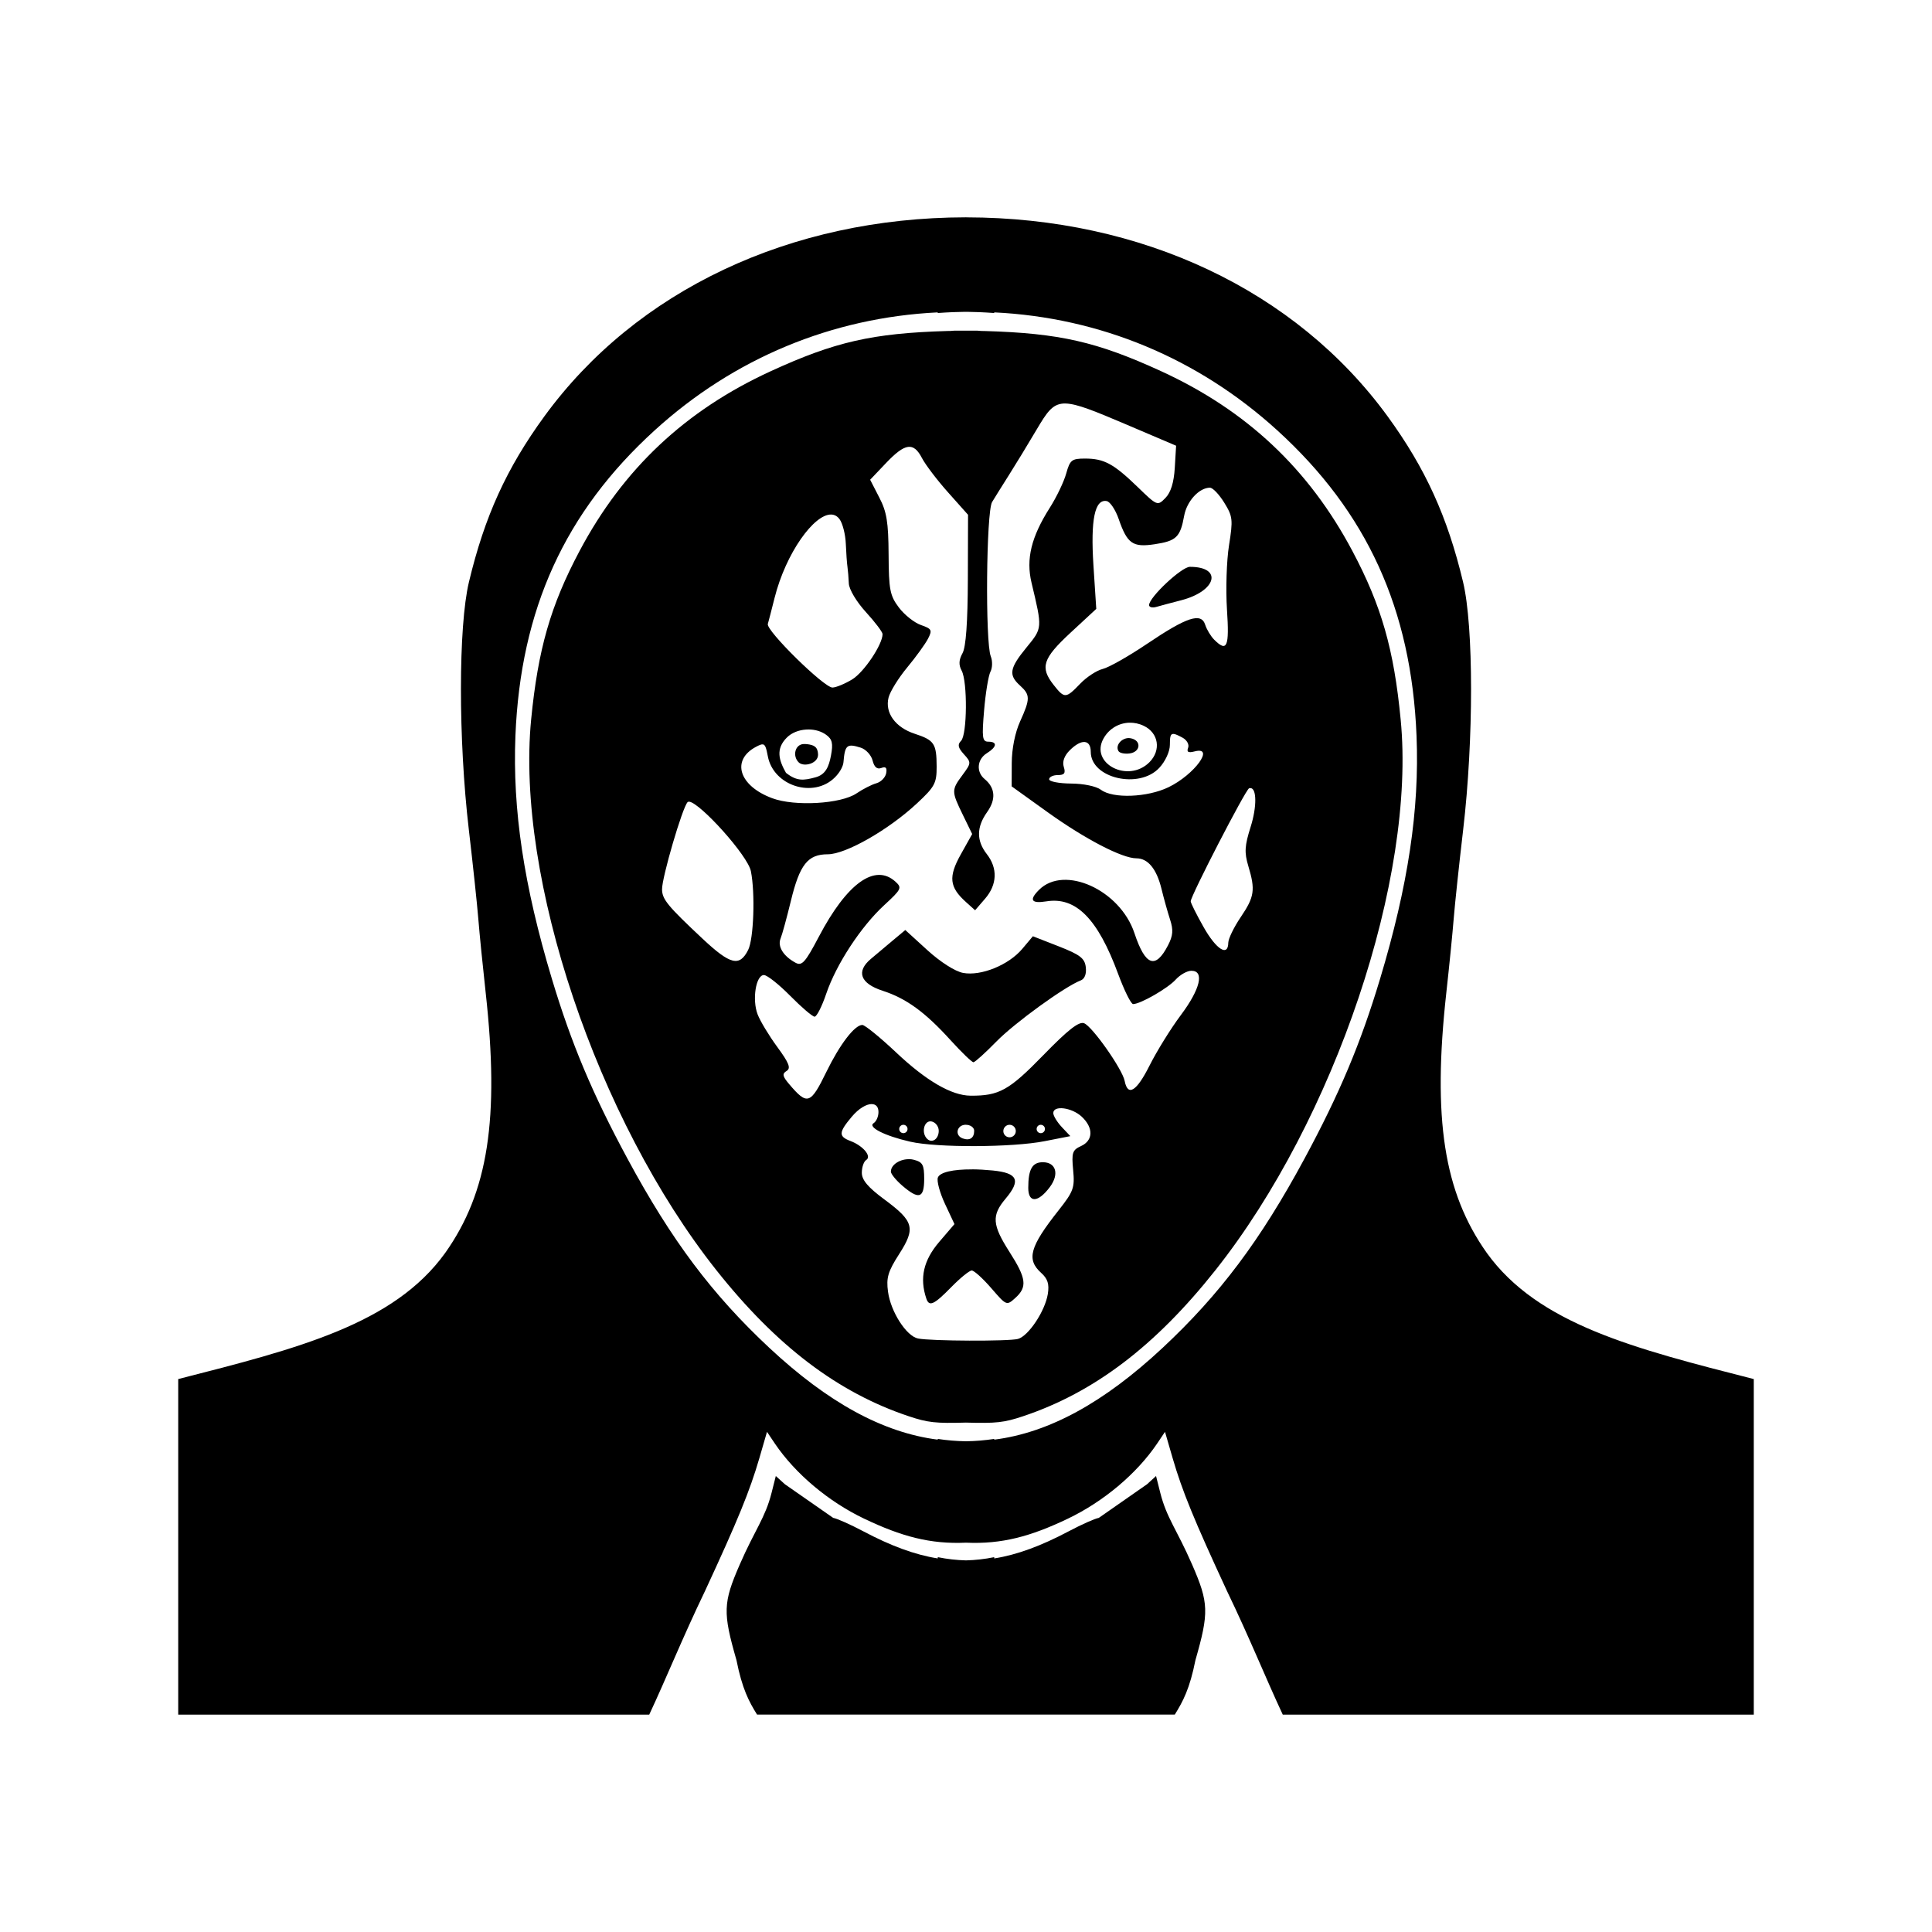
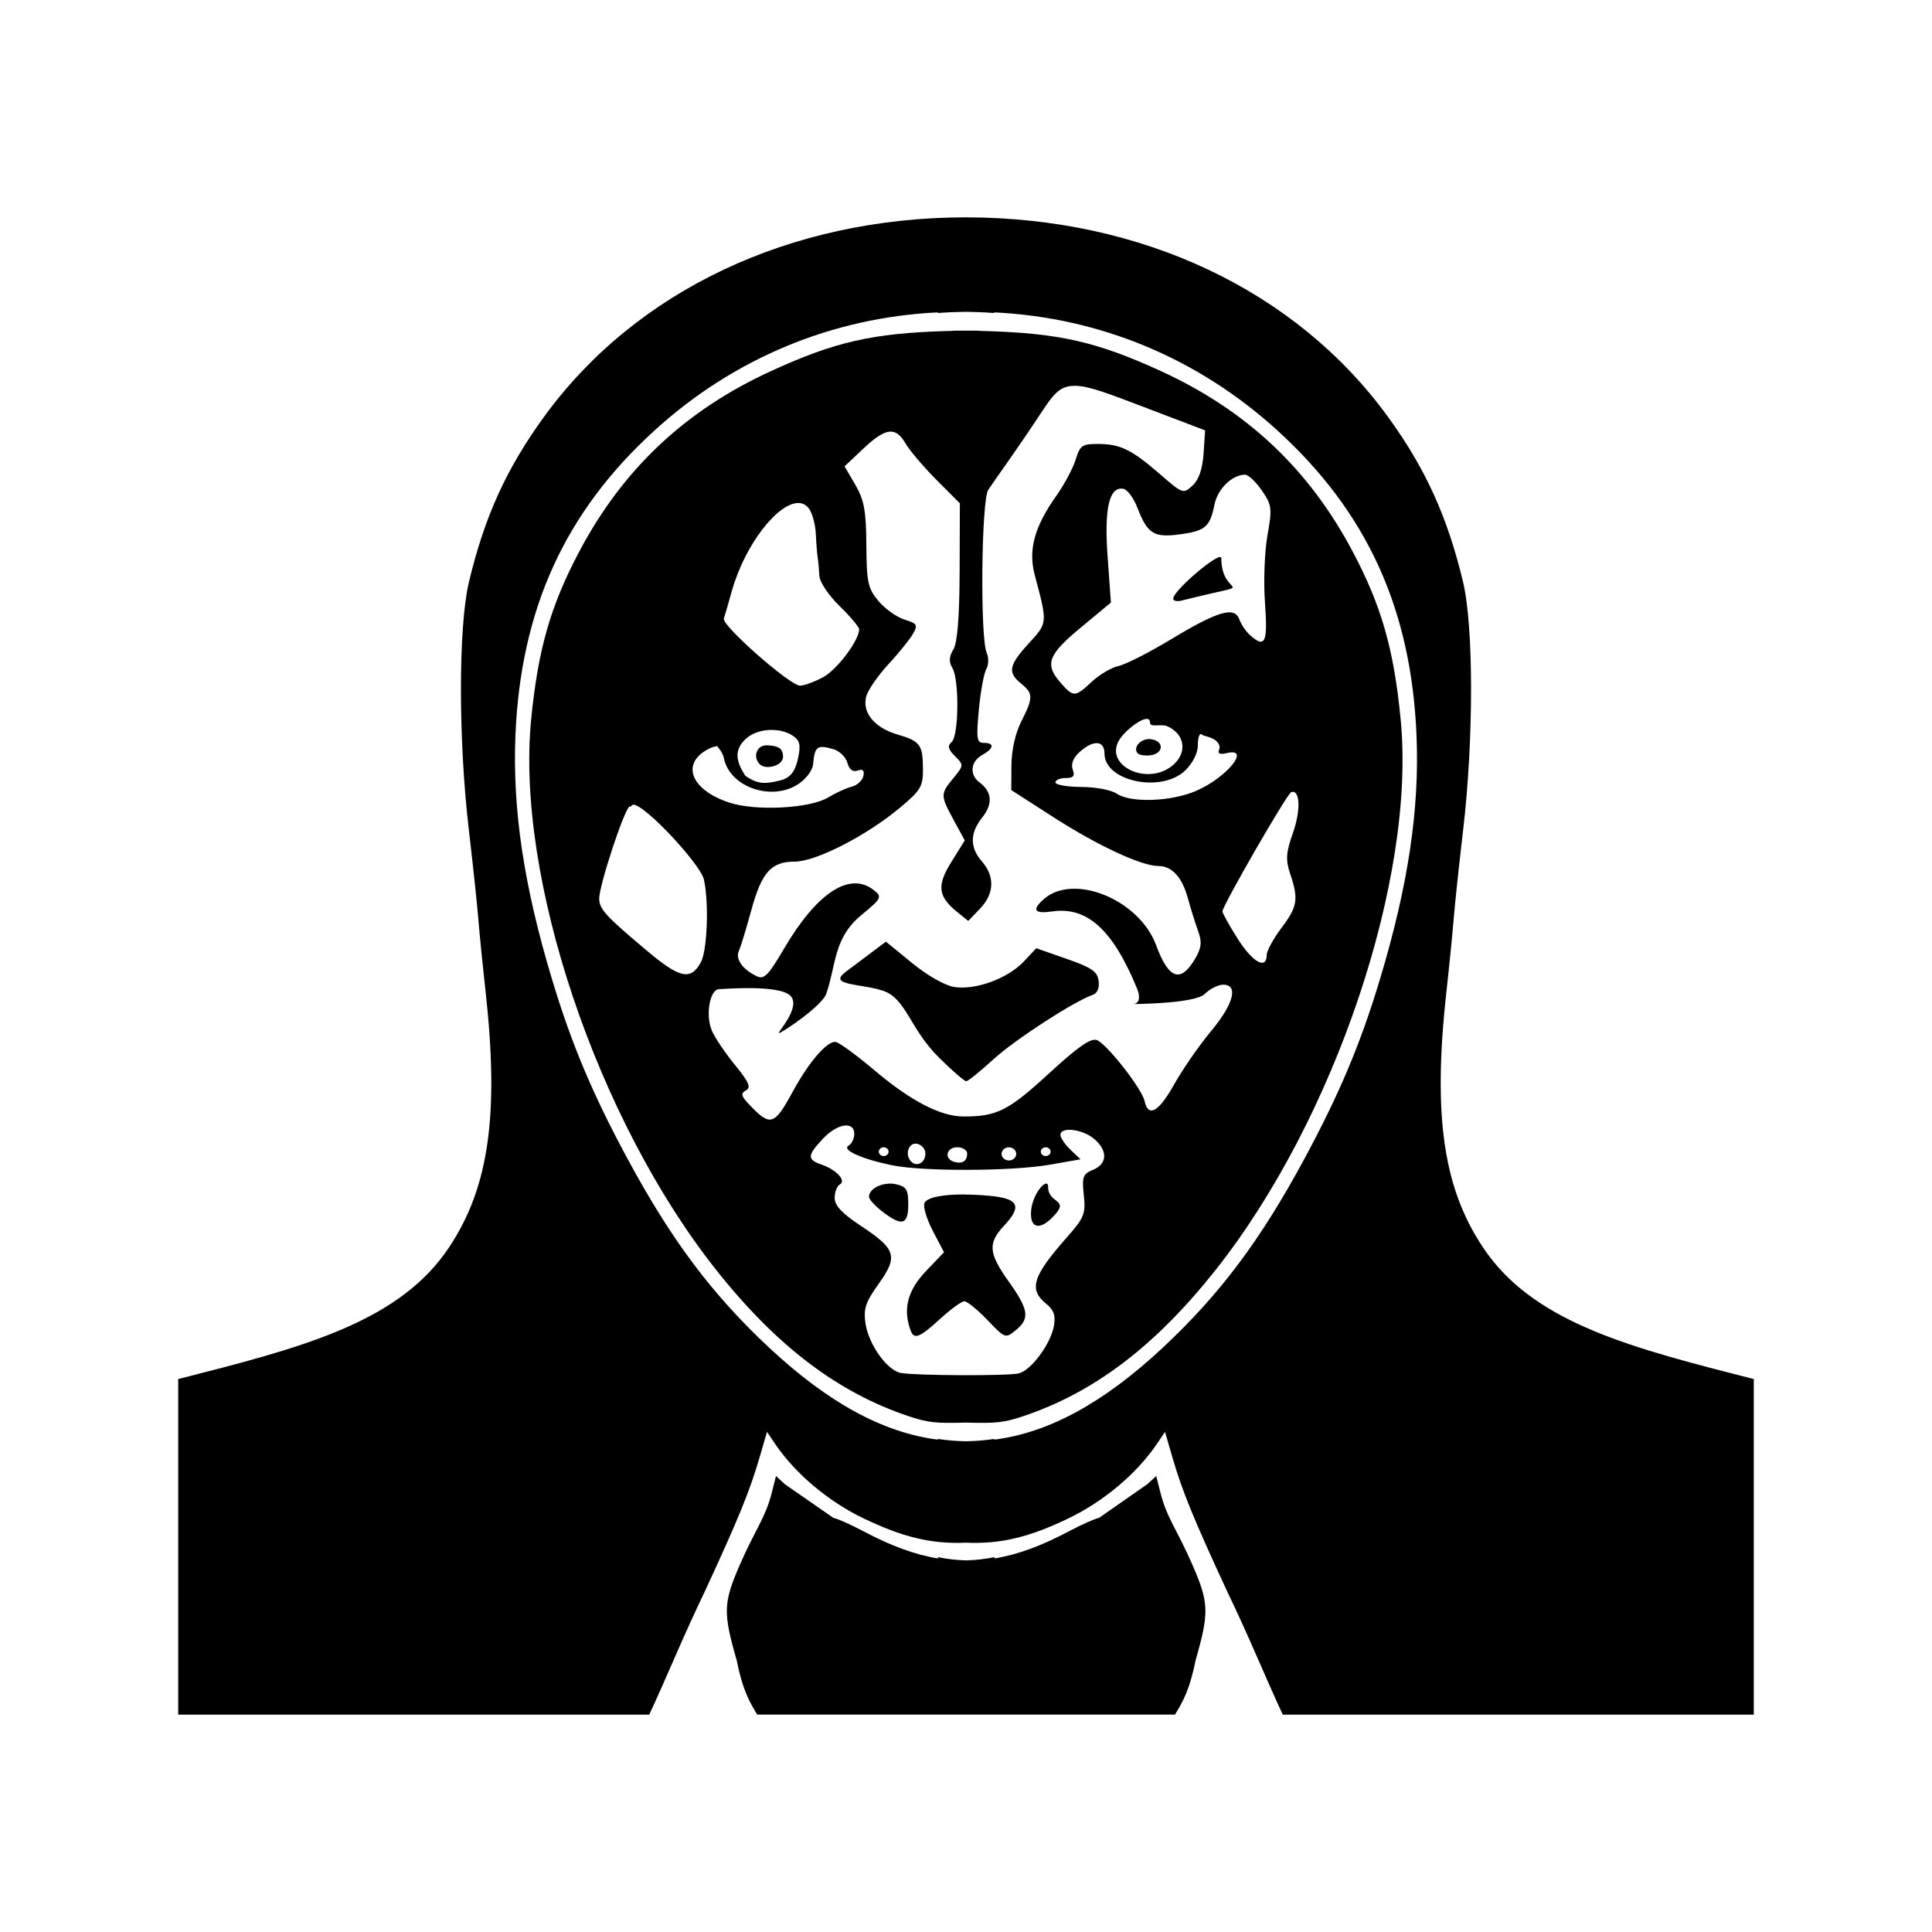
<svg xmlns="http://www.w3.org/2000/svg" width="150" height="150" viewBox="0 0 39.688 39.688" version="1.1" id="svg1168">
-   <path id="path5121" d="m 19.835,4.464 v 4.552e-4 c -3.601,0.005 -6.767,1.5 -8.653,4.089 -0.776,1.065 -1.228,2.057 -1.549,3.403 -0.218,0.914 -0.219,3.235 -0.002,5.088 0.083,0.708 0.171,1.533 0.195,1.834 0.024,0.301 0.092,0.982 0.151,1.513 0.286,2.59 0.052,4.1 -0.831,5.346 -1.056,1.469 -3.034,1.966 -5.485,2.592 v 6.893 h 9.676 c 0.348,-0.742 0.687,-1.587 1.146,-2.54 0.678,-1.463 0.918,-2.05 1.116,-2.728 l 0.157,-0.541 0.164,0.244 c 0.418,0.617 1.099,1.19 1.832,1.54 0.765,0.365 1.356,0.526 2.092,0.493 0.736,0.033 1.327,-0.127 2.092,-0.493 0.732,-0.35 1.414,-0.923 1.832,-1.54 l 0.164,-0.244 0.157,0.541 c 0.198,0.679 0.438,1.265 1.116,2.728 0.46,0.953 0.799,1.798 1.146,2.54 h 9.676 v -6.893 c -2.451,-0.626 -4.429,-1.124 -5.485,-2.592 -0.883,-1.246 -1.117,-2.756 -0.831,-5.346 0.059,-0.531 0.127,-1.212 0.151,-1.513 0.024,-0.301 0.112,-1.126 0.195,-1.834 0.217,-1.853 0.216,-4.174 -0.002,-5.088 C 29.734,10.612 29.281,9.619 28.506,8.554 26.62,5.965 23.454,4.469 19.852,4.465 v -4.552e-4 c -0.003,0 -0.006,-1.9e-6 -0.009,0 -0.003,-1.9e-6 -0.006,0 -0.009,0 z m -0.023,1.942 c 0.021,1.708e-4 0.042,-3.049e-4 0.063,0 0.077,0.001 0.155,0.003 0.233,0.006 0.106,0.004 0.211,0.011 0.316,0.018 v -0.013 c 2.17,0.105 4.186,0.941 5.813,2.422 1.846,1.68 2.757,3.677 2.862,6.276 0.062,1.517 -0.173,3.079 -0.75,4.996 -0.399,1.327 -0.831,2.354 -1.553,3.693 -0.905,1.677 -1.738,2.787 -2.913,3.884 -1.205,1.124 -2.33,1.742 -3.459,1.886 v -0.015 c -0.191,0.029 -0.381,0.045 -0.57,0.048 -0.007,1.12e-4 -0.013,-7.5e-5 -0.02,0 -0.189,-0.003 -0.38,-0.019 -0.57,-0.048 v 0.015 c -1.129,-0.145 -2.255,-0.762 -3.46,-1.886 -1.175,-1.097 -2.008,-2.207 -2.913,-3.884 -0.722,-1.338 -1.154,-2.366 -1.553,-3.693 -0.577,-1.917 -0.811,-3.479 -0.75,-4.996 0.106,-2.599 1.016,-4.596 2.862,-6.276 1.627,-1.481 3.643,-2.316 5.813,-2.422 v 0.013 c 0.105,-0.007 0.21,-0.014 0.316,-0.018 0.078,-0.003 0.156,-0.005 0.233,-0.006 z m -0.206,0.386 v 4.553e-4 c -0.026,5.32e-4 -0.054,0.004 -0.081,0.006 -0.022,5.997e-4 -0.043,6.562e-4 -0.066,0.001 -1.538,0.046 -2.308,0.221 -3.624,0.825 -1.755,0.805 -3.033,2.006 -3.929,3.693 -0.597,1.124 -0.854,2.022 -0.995,3.463 -0.317,3.249 1.352,8.215 3.801,11.307 1.236,1.56 2.498,2.519 3.957,3.006 0.389,0.13 0.551,0.148 1.173,0.13 0.622,0.018 0.785,-5.9e-5 1.173,-0.13 1.459,-0.487 2.721,-1.445 3.957,-3.006 2.449,-3.092 4.118,-8.058 3.801,-11.307 C 28.635,13.34 28.378,12.442 27.781,11.318 26.885,9.631 25.607,8.43 23.852,7.625 c -1.317,-0.604 -2.086,-0.78 -3.624,-0.825 -0.022,-6.651e-4 -0.043,-7.218e-4 -0.066,-0.001 -0.027,-0.002 -0.055,-0.005 -0.081,-0.006 v -4.552e-4 c -0.077,-7.216e-4 -0.157,-2.804e-4 -0.237,4.552e-4 -0.08,-7.654e-4 -0.16,-0.001 -0.237,-4.552e-4 z m 2.286,1.497 c 0.236,0.007 0.593,0.154 1.247,0.432 l 1.021,0.435 -0.027,0.453 c -0.018,0.303 -0.082,0.508 -0.192,0.62 -0.163,0.167 -0.168,0.166 -0.571,-0.225 -0.494,-0.478 -0.69,-0.584 -1.081,-0.584 -0.272,0 -0.309,0.029 -0.386,0.305 -0.046,0.168 -0.198,0.486 -0.338,0.706 -0.381,0.6 -0.491,1.052 -0.375,1.539 0.225,0.944 0.226,0.928 -0.102,1.329 -0.351,0.428 -0.374,0.567 -0.135,0.783 0.213,0.193 0.213,0.273 0.002,0.739 -0.103,0.227 -0.17,0.561 -0.171,0.853 l -0.002,0.48 0.748,0.537 c 0.765,0.548 1.523,0.941 1.814,0.941 0.237,0 0.415,0.216 0.515,0.624 0.048,0.198 0.128,0.483 0.177,0.634 0.07,0.214 0.061,0.33 -0.042,0.529 -0.258,0.499 -0.466,0.424 -0.69,-0.25 -0.295,-0.888 -1.441,-1.408 -1.96,-0.889 -0.209,0.209 -0.16,0.286 0.152,0.236 0.606,-0.098 1.055,0.356 1.473,1.49 0.126,0.341 0.264,0.62 0.308,0.62 0.15,0 0.714,-0.324 0.876,-0.504 0.09,-0.099 0.234,-0.18 0.321,-0.18 0.273,0 0.183,0.377 -0.217,0.911 -0.206,0.275 -0.496,0.743 -0.645,1.041 -0.266,0.529 -0.445,0.638 -0.509,0.31 -0.047,-0.241 -0.665,-1.12 -0.833,-1.184 -0.107,-0.041 -0.33,0.134 -0.842,0.66 -0.7,0.719 -0.904,0.832 -1.49,0.828 -0.392,-0.003 -0.91,-0.304 -1.528,-0.887 -0.33,-0.311 -0.643,-0.566 -0.696,-0.566 -0.157,0 -0.462,0.398 -0.737,0.962 -0.328,0.673 -0.392,0.694 -0.767,0.252 -0.136,-0.161 -0.146,-0.211 -0.051,-0.269 0.092,-0.057 0.051,-0.162 -0.192,-0.493 -0.17,-0.232 -0.352,-0.533 -0.404,-0.67 -0.116,-0.304 -0.035,-0.807 0.13,-0.807 0.066,0 0.309,0.193 0.541,0.428 0.232,0.235 0.457,0.427 0.5,0.427 0.044,0 0.151,-0.212 0.239,-0.472 0.206,-0.605 0.711,-1.377 1.192,-1.82 0.354,-0.326 0.368,-0.356 0.229,-0.482 -0.421,-0.381 -0.996,0.033 -1.574,1.133 -0.276,0.525 -0.346,0.604 -0.476,0.534 -0.25,-0.134 -0.375,-0.334 -0.31,-0.496 0.034,-0.083 0.129,-0.431 0.212,-0.773 0.182,-0.751 0.348,-0.96 0.759,-0.96 0.369,0 1.247,-0.501 1.831,-1.045 0.367,-0.342 0.406,-0.414 0.405,-0.757 -0.002,-0.473 -0.048,-0.542 -0.451,-0.674 -0.398,-0.13 -0.615,-0.431 -0.537,-0.743 0.031,-0.124 0.204,-0.403 0.384,-0.62 0.18,-0.217 0.372,-0.483 0.427,-0.59 0.091,-0.177 0.077,-0.203 -0.147,-0.281 -0.136,-0.048 -0.34,-0.21 -0.453,-0.361 -0.183,-0.243 -0.206,-0.366 -0.21,-1.087 -0.004,-0.665 -0.038,-0.878 -0.192,-1.172 L 17.875,9.855 18.204,9.509 c 0.389,-0.409 0.562,-0.433 0.735,-0.1 0.07,0.135 0.311,0.453 0.537,0.706 l 0.41,0.46 -0.004,1.326 c -0.003,0.886 -0.039,1.39 -0.11,1.518 -0.076,0.137 -0.081,0.24 -0.017,0.358 0.122,0.228 0.113,1.316 -0.012,1.441 -0.077,0.077 -0.064,0.141 0.057,0.275 0.154,0.17 0.154,0.181 -0.027,0.426 -0.23,0.311 -0.23,0.335 0.006,0.82 l 0.192,0.394 -0.234,0.418 c -0.258,0.462 -0.235,0.672 0.105,0.978 l 0.189,0.17 0.206,-0.239 c 0.248,-0.288 0.261,-0.624 0.035,-0.914 -0.216,-0.277 -0.214,-0.554 0.006,-0.864 0.186,-0.261 0.168,-0.497 -0.052,-0.679 -0.177,-0.147 -0.155,-0.405 0.046,-0.53 0.208,-0.13 0.222,-0.237 0.03,-0.237 -0.123,0 -0.134,-0.081 -0.086,-0.646 0.03,-0.355 0.089,-0.711 0.13,-0.791 0.042,-0.08 0.045,-0.222 0.007,-0.316 -0.116,-0.289 -0.093,-2.969 0.027,-3.17 0.058,-0.097 0.215,-0.347 0.347,-0.556 0.133,-0.209 0.389,-0.63 0.57,-0.936 0.205,-0.346 0.317,-0.519 0.553,-0.532 0.015,-7.952e-4 0.03,-9.106e-4 0.046,-4.552e-4 z m 2.965,1.73 c 0.056,0 0.188,0.138 0.292,0.307 0.175,0.283 0.182,0.349 0.098,0.876 -0.05,0.314 -0.069,0.907 -0.042,1.319 0.051,0.77 0.003,0.884 -0.262,0.62 -0.071,-0.071 -0.154,-0.209 -0.185,-0.306 -0.082,-0.258 -0.375,-0.162 -1.195,0.391 -0.376,0.254 -0.786,0.486 -0.91,0.516 -0.124,0.03 -0.333,0.167 -0.465,0.305 -0.293,0.305 -0.321,0.306 -0.543,0.024 -0.285,-0.362 -0.226,-0.543 0.348,-1.075 l 0.527,-0.488 -0.058,-0.894 c -0.061,-0.942 0.028,-1.368 0.274,-1.32 0.069,0.014 0.179,0.178 0.244,0.366 0.176,0.509 0.288,0.588 0.739,0.52 0.445,-0.067 0.527,-0.145 0.606,-0.582 0.055,-0.304 0.308,-0.58 0.533,-0.58 z m -7.779,0.551 c 0.065,0.002 0.123,0.033 0.169,0.096 0.063,0.086 0.12,0.312 0.128,0.503 0.008,0.191 0.023,0.405 0.034,0.475 0.01,0.071 0.023,0.225 0.028,0.342 0.005,0.121 0.157,0.376 0.351,0.588 0.188,0.206 0.342,0.409 0.342,0.452 0,0.214 -0.381,0.782 -0.623,0.93 -0.151,0.092 -0.334,0.167 -0.406,0.168 -0.175,4.25e-4 -1.367,-1.172 -1.328,-1.306 0.017,-0.058 0.079,-0.298 0.138,-0.533 0.232,-0.924 0.813,-1.728 1.166,-1.715 z m 7.365,1.074 c -0.17,0 -0.838,0.626 -0.838,0.786 0,0.044 0.067,0.061 0.15,0.037 0.082,-0.024 0.311,-0.085 0.509,-0.136 0.728,-0.188 0.859,-0.687 0.179,-0.687 z m -1.242,3.202 c 0.098,-0.002 0.198,0.018 0.294,0.064 0.307,0.146 0.362,0.503 0.116,0.749 -0.437,0.437 -1.231,0.024 -0.941,-0.49 0.114,-0.203 0.317,-0.318 0.532,-0.323 z m -6.589,0.139 c 0.131,8.93e-4 0.26,0.037 0.36,0.11 0.125,0.091 0.145,0.178 0.098,0.427 -0.043,0.23 -0.111,0.389 -0.314,0.445 -0.251,0.069 -0.388,0.083 -0.61,-0.091 -0.146,-0.259 -0.217,-0.49 0.018,-0.725 0.098,-0.098 0.243,-0.154 0.392,-0.164 0.019,-0.001 0.037,-0.002 0.056,-0.002 z m 7.494,0.091 c 0.039,0.002 0.097,0.03 0.185,0.077 0.09,0.048 0.142,0.141 0.116,0.208 -0.034,0.088 0.002,0.108 0.132,0.075 0.428,-0.112 6.54e-4,0.476 -0.534,0.735 -0.436,0.211 -1.144,0.238 -1.389,0.053 -0.096,-0.072 -0.357,-0.127 -0.615,-0.128 -0.247,-0.002 -0.449,-0.041 -0.449,-0.088 0,-0.047 0.08,-0.086 0.177,-0.086 0.136,0 0.165,-0.038 0.124,-0.167 -0.034,-0.108 0.009,-0.229 0.122,-0.342 0.24,-0.24 0.432,-0.225 0.432,0.032 0,0.543 0.994,0.774 1.408,0.328 0.124,-0.133 0.217,-0.336 0.217,-0.47 0,-0.163 0.009,-0.23 0.074,-0.226 z m -0.907,0.086 c -0.01,-5.94e-4 -0.021,-4.69e-4 -0.031,4.55e-4 -0.143,0.013 -0.259,0.157 -0.191,0.268 0.025,0.04 0.128,0.061 0.23,0.047 0.227,-0.032 0.244,-0.268 0.023,-0.311 -0.011,-0.002 -0.021,-0.004 -0.031,-0.004 z m -6.66,0.122 c -0.013,-2.64e-4 -0.026,-1.5e-5 -0.038,9.1e-4 -0.169,0.013 -0.225,0.244 -0.095,0.375 0.104,0.104 0.407,0.026 0.399,-0.165 -0.007,-0.155 -0.085,-0.191 -0.225,-0.208 -0.014,-0.002 -0.028,-0.003 -0.041,-0.003 z m -0.869,0.007 c 0.051,0.007 0.071,0.076 0.103,0.244 0.115,0.612 0.94,0.872 1.378,0.434 0.115,-0.115 0.17,-0.239 0.176,-0.312 0.029,-0.357 0.073,-0.387 0.355,-0.298 0.106,0.034 0.215,0.152 0.243,0.264 0.034,0.136 0.093,0.186 0.18,0.153 0.092,-0.035 0.12,-0.004 0.099,0.109 -0.017,0.087 -0.107,0.179 -0.201,0.205 -0.094,0.026 -0.277,0.119 -0.408,0.208 -0.32,0.217 -1.267,0.272 -1.73,0.1 -0.687,-0.254 -0.852,-0.785 -0.33,-1.059 0.063,-0.033 0.105,-0.052 0.136,-0.047 z m 10.017,0.899 c 0.129,-0.002 0.135,0.382 0.004,0.796 -0.123,0.389 -0.131,0.526 -0.048,0.803 0.148,0.492 0.127,0.634 -0.155,1.05 -0.14,0.207 -0.255,0.444 -0.256,0.526 -0.003,0.295 -0.247,0.141 -0.507,-0.32 -0.146,-0.258 -0.265,-0.496 -0.265,-0.53 0,-0.111 1.127,-2.294 1.199,-2.321 0.01,-0.004 0.019,-0.005 0.028,-0.005 z m -11.527,0.279 c 0.227,0.028 1.201,1.105 1.265,1.427 0.091,0.454 0.058,1.392 -0.056,1.618 -0.177,0.351 -0.365,0.305 -0.934,-0.228 -0.719,-0.674 -0.832,-0.811 -0.835,-1.015 -0.004,-0.242 0.419,-1.688 0.525,-1.793 0.008,-0.008 0.02,-0.011 0.035,-0.009 z m 4.437,2.636 -0.255,0.213 c -0.14,0.117 -0.343,0.289 -0.452,0.38 -0.308,0.259 -0.218,0.505 0.24,0.654 0.486,0.157 0.874,0.439 1.397,1.016 0.227,0.25 0.439,0.454 0.47,0.453 0.032,-0.001 0.244,-0.193 0.473,-0.427 0.376,-0.384 1.405,-1.129 1.731,-1.254 0.081,-0.031 0.12,-0.133 0.104,-0.271 -0.022,-0.184 -0.116,-0.256 -0.557,-0.429 l -0.53,-0.207 -0.218,0.259 c -0.28,0.333 -0.848,0.563 -1.216,0.494 -0.164,-0.031 -0.465,-0.223 -0.733,-0.467 z m -0.693,3.576 c 0.085,-9.69e-4 0.142,0.051 0.142,0.163 0,0.091 -0.044,0.193 -0.098,0.227 -0.131,0.081 0.22,0.261 0.75,0.382 0.547,0.126 2.101,0.12 2.764,-0.011 l 0.525,-0.103 -0.175,-0.186 c -0.096,-0.102 -0.175,-0.232 -0.175,-0.288 0,-0.164 0.379,-0.116 0.583,0.073 0.245,0.228 0.239,0.49 -0.013,0.605 -0.178,0.081 -0.196,0.136 -0.162,0.492 0.035,0.365 0.008,0.439 -0.299,0.828 -0.593,0.75 -0.665,1.008 -0.357,1.286 0.134,0.121 0.168,0.229 0.136,0.432 -0.057,0.354 -0.398,0.865 -0.614,0.924 -0.191,0.051 -1.786,0.045 -2.053,-0.009 -0.239,-0.048 -0.561,-0.55 -0.616,-0.961 -0.039,-0.287 -6.87e-4,-0.415 0.228,-0.772 0.343,-0.534 0.305,-0.674 -0.302,-1.123 -0.338,-0.25 -0.464,-0.399 -0.464,-0.549 0,-0.113 0.04,-0.231 0.09,-0.262 0.118,-0.073 -0.061,-0.29 -0.321,-0.389 -0.251,-0.095 -0.247,-0.177 0.025,-0.5 0.142,-0.169 0.298,-0.259 0.407,-0.26 z m 1.204,0.354 c 0.009,-3.36e-4 0.018,4.18e-4 0.027,0.002 0.082,0.016 0.149,0.102 0.149,0.192 0,0.17 -0.139,0.265 -0.24,0.164 -0.118,-0.118 -0.067,-0.353 0.064,-0.358 z m -0.55,0.071 c 0.047,0 0.085,0.039 0.085,0.086 0,0.047 -0.038,0.086 -0.085,0.086 -0.047,0 -0.086,-0.039 -0.086,-0.086 0,-0.047 0.039,-0.086 0.086,-0.086 z m 1.283,0 c 0.094,0 0.171,0.056 0.171,0.123 0,0.149 -0.091,0.209 -0.235,0.157 -0.173,-0.062 -0.123,-0.281 0.064,-0.281 z m 0.898,0 c 0.071,0 0.128,0.058 0.128,0.129 0,0.071 -0.058,0.128 -0.128,0.128 -0.071,0 -0.128,-0.057 -0.128,-0.128 0,-0.071 0.057,-0.129 0.128,-0.129 z m 0.641,0 c 0.047,0 0.086,0.039 0.086,0.086 0,0.047 -0.039,0.086 -0.086,0.086 -0.047,0 -0.085,-0.039 -0.085,-0.086 0,-0.047 0.038,-0.086 0.085,-0.086 z m -2.692,0.707 c -0.193,-0.009 -0.387,0.11 -0.387,0.255 0,0.048 0.106,0.178 0.235,0.289 0.341,0.293 0.449,0.26 0.449,-0.138 0,-0.292 -0.03,-0.348 -0.215,-0.395 -0.027,-0.007 -0.054,-0.011 -0.082,-0.012 z m 2.734,0.062 c -0.217,0 -0.299,0.144 -0.299,0.527 0,0.315 0.202,0.307 0.444,-0.018 0.197,-0.264 0.127,-0.509 -0.145,-0.509 z m -1.453,0.147 c -0.39,-0.002 -0.661,0.058 -0.703,0.168 -0.026,0.069 0.039,0.312 0.146,0.54 l 0.195,0.416 -0.311,0.363 c -0.326,0.381 -0.409,0.745 -0.267,1.167 0.058,0.173 0.158,0.127 0.512,-0.235 0.184,-0.188 0.373,-0.342 0.421,-0.342 0.048,0 0.228,0.163 0.401,0.363 0.312,0.361 0.315,0.363 0.494,0.201 0.25,-0.225 0.228,-0.402 -0.119,-0.944 -0.357,-0.558 -0.371,-0.751 -0.081,-1.095 0.318,-0.378 0.251,-0.527 -0.261,-0.579 -0.152,-0.015 -0.296,-0.023 -0.426,-0.024 z m -4.032,6.299 -0.087,0.345 c -0.131,0.519 -0.339,0.75 -0.655,1.476 -0.342,0.784 -0.348,0.982 -0.066,1.962 0.116,0.586 0.256,0.851 0.423,1.118 h 3.71 1.161 3.71 c 0.167,-0.268 0.308,-0.532 0.424,-1.118 0.281,-0.98 0.275,-1.178 -0.067,-1.962 -0.317,-0.727 -0.524,-0.957 -0.655,-1.476 l -0.087,-0.345 -0.185,0.169 -0.991,0.691 c -0.08,0.014 -0.341,0.129 -0.623,0.278 -0.558,0.295 -1.049,0.479 -1.525,0.555 v -0.026 c -0.197,0.04 -0.389,0.061 -0.58,0.066 -0.191,-0.005 -0.384,-0.026 -0.58,-0.066 v 0.026 c -0.476,-0.076 -0.967,-0.26 -1.525,-0.555 -0.282,-0.149 -0.544,-0.264 -0.623,-0.278 L 16.125,30.491 Z" />
+   <defs id="defs6" />
+   <path id="path5121" d="m 19.835,4.464 v 4.552e-4 c -3.601,0.005 -6.767,1.5 -8.653,4.089 -0.776,1.065 -1.228,2.057 -1.549,3.403 -0.218,0.914 -0.219,3.235 -0.002,5.088 0.083,0.708 0.171,1.533 0.195,1.834 0.024,0.301 0.092,0.982 0.151,1.513 0.286,2.59 0.052,4.1 -0.831,5.346 -1.056,1.469 -3.034,1.966 -5.485,2.592 v 6.893 h 9.676 c 0.348,-0.742 0.687,-1.587 1.146,-2.54 0.678,-1.463 0.918,-2.05 1.116,-2.728 l 0.157,-0.541 0.164,0.244 c 0.418,0.617 1.099,1.19 1.832,1.54 0.765,0.365 1.356,0.526 2.092,0.493 0.736,0.033 1.327,-0.127 2.092,-0.493 0.732,-0.35 1.414,-0.923 1.832,-1.54 l 0.164,-0.244 0.157,0.541 c 0.198,0.679 0.438,1.265 1.116,2.728 0.46,0.953 0.799,1.798 1.146,2.54 h 9.676 v -6.893 c -2.451,-0.626 -4.429,-1.124 -5.485,-2.592 -0.883,-1.246 -1.117,-2.756 -0.831,-5.346 0.059,-0.531 0.127,-1.212 0.151,-1.513 0.024,-0.301 0.112,-1.126 0.195,-1.834 0.217,-1.853 0.216,-4.174 -0.002,-5.088 C 29.734,10.612 29.281,9.619 28.506,8.554 26.62,5.965 23.454,4.469 19.852,4.465 v -4.552e-4 c -0.003,0 -0.006,-1.9e-6 -0.009,0 -0.003,-1.9e-6 -0.006,0 -0.009,0 z m -0.023,1.942 c 0.021,1.708e-4 0.042,-3.049e-4 0.063,0 0.077,0.001 0.155,0.003 0.233,0.006 0.106,0.004 0.211,0.011 0.316,0.018 v -0.013 c 2.17,0.105 4.186,0.941 5.813,2.422 1.846,1.68 2.757,3.677 2.862,6.276 0.062,1.517 -0.173,3.079 -0.75,4.996 -0.399,1.327 -0.831,2.354 -1.553,3.693 -0.905,1.677 -1.738,2.787 -2.913,3.884 -1.205,1.124 -2.33,1.742 -3.459,1.886 v -0.015 c -0.191,0.029 -0.381,0.045 -0.57,0.048 -0.007,1.12e-4 -0.013,-7.5e-5 -0.02,0 -0.189,-0.003 -0.38,-0.019 -0.57,-0.048 v 0.015 c -1.129,-0.145 -2.255,-0.762 -3.46,-1.886 -1.175,-1.097 -2.008,-2.207 -2.913,-3.884 -0.722,-1.338 -1.154,-2.366 -1.553,-3.693 -0.577,-1.917 -0.811,-3.479 -0.75,-4.996 0.106,-2.599 1.016,-4.596 2.862,-6.276 1.627,-1.481 3.643,-2.316 5.813,-2.422 v 0.013 c 0.105,-0.007 0.21,-0.014 0.316,-0.018 0.078,-0.003 0.156,-0.005 0.233,-0.006 z m -0.206,0.386 v 4.553e-4 c -0.026,5.32e-4 -0.054,0.004 -0.081,0.006 -0.022,5.997e-4 -0.043,6.562e-4 -0.066,0.001 -1.538,0.046 -2.308,0.221 -3.624,0.825 -1.755,0.805 -3.033,2.006 -3.929,3.693 -0.597,1.124 -0.854,2.022 -0.995,3.463 -0.317,3.249 1.352,8.215 3.801,11.307 1.236,1.56 2.498,2.519 3.957,3.006 0.389,0.13 0.551,0.148 1.173,0.13 0.622,0.018 0.785,-5.9e-5 1.173,-0.13 1.459,-0.487 2.721,-1.445 3.957,-3.006 2.449,-3.092 4.118,-8.058 3.801,-11.307 C 28.635,13.34 28.378,12.442 27.781,11.318 26.885,9.631 25.607,8.43 23.852,7.625 c -1.317,-0.604 -2.086,-0.78 -3.624,-0.825 -0.022,-6.651e-4 -0.043,-7.218e-4 -0.066,-0.001 -0.027,-0.002 -0.055,-0.005 -0.081,-0.006 v -4.552e-4 c -0.077,-7.216e-4 -0.157,-2.804e-4 -0.237,4.552e-4 -0.08,-7.654e-4 -0.16,-0.001 -0.237,-4.552e-4 z m 2.476,1.133 c 0.279,0 0.699,0.163 1.47,0.457 l 1.204,0.459 -0.032,0.478 c -0.022,0.32 -0.097,0.536 -0.226,0.655 -0.192,0.176 -0.198,0.175 -0.673,-0.237 -0.583,-0.505 -0.814,-0.617 -1.274,-0.617 -0.321,0 -0.365,0.03 -0.454,0.322 -0.055,0.177 -0.234,0.513 -0.399,0.745 -0.449,0.634 -0.579,1.111 -0.442,1.625 0.266,0.997 0.267,0.98 -0.121,1.403 -0.413,0.452 -0.441,0.598 -0.159,0.827 0.251,0.203 0.252,0.289 0.003,0.78 -0.121,0.239 -0.2,0.592 -0.202,0.901 l -0.003,0.507 0.882,0.567 c 0.901,0.578 1.796,0.993 2.138,0.993 0.28,0 0.489,0.228 0.607,0.659 0.057,0.209 0.151,0.51 0.209,0.67 0.083,0.226 0.072,0.348 -0.049,0.558 -0.304,0.527 -0.55,0.448 -0.813,-0.264 -0.348,-0.937 -1.699,-1.486 -2.31,-0.939 -0.247,0.221 -0.189,0.302 0.179,0.249 0.714,-0.104 1.243,0.376 1.736,1.573 0.148,0.36 -0.117,0.329 -0.074,0.329 0.15,0 1.278,-0.017 1.47,-0.207 0.106,-0.105 0.276,-0.19 0.378,-0.19 0.321,0 0.215,0.398 -0.255,0.962 -0.243,0.291 -0.584,0.785 -0.76,1.099 -0.313,0.558 -0.525,0.674 -0.6,0.327 -0.055,-0.254 -0.784,-1.182 -0.982,-1.251 -0.126,-0.043 -0.389,0.141 -0.993,0.696 -0.825,0.759 -1.065,0.879 -1.757,0.874 -0.462,-0.004 -1.073,-0.321 -1.801,-0.936 -0.388,-0.328 -0.758,-0.597 -0.821,-0.597 -0.185,0 -0.544,0.42 -0.869,1.016 -0.387,0.711 -0.462,0.732 -0.904,0.266 -0.161,-0.17 -0.172,-0.223 -0.06,-0.285 0.108,-0.06 0.06,-0.171 -0.226,-0.521 -0.2,-0.245 -0.415,-0.563 -0.476,-0.707 -0.136,-0.322 -0.041,-0.852 0.153,-0.852 0.078,0 1.228,-0.099 1.46,0.136 0.232,0.235 -0.284,0.767 -0.233,0.767 0.051,0 0.884,-0.552 0.972,-0.811 0.206,-0.605 0.148,-1.141 0.715,-1.609 0.417,-0.344 0.434,-0.376 0.27,-0.509 -0.496,-0.402 -1.174,0.035 -1.855,1.196 -0.325,0.555 -0.408,0.637 -0.561,0.564 -0.294,-0.141 -0.442,-0.353 -0.365,-0.523 0.04,-0.088 0.152,-0.455 0.25,-0.816 0.215,-0.793 0.41,-1.014 0.895,-1.014 0.435,0 1.47,-0.529 2.159,-1.104 0.433,-0.361 0.478,-0.438 0.477,-0.799 -0.002,-0.499 -0.057,-0.573 -0.531,-0.711 -0.469,-0.137 -0.725,-0.455 -0.633,-0.784 0.037,-0.131 0.241,-0.426 0.453,-0.655 0.212,-0.229 0.439,-0.51 0.504,-0.623 0.107,-0.187 0.09,-0.215 -0.174,-0.297 -0.161,-0.05 -0.401,-0.222 -0.534,-0.381 -0.215,-0.257 -0.243,-0.386 -0.248,-1.148 -0.004,-0.702 -0.045,-0.927 -0.226,-1.238 l -0.222,-0.38 0.387,-0.365 c 0.459,-0.432 0.663,-0.457 0.866,-0.105 0.083,0.143 0.367,0.478 0.633,0.745 l 0.483,0.485 -0.005,1.4 c -0.003,0.935 -0.046,1.467 -0.129,1.603 -0.089,0.145 -0.095,0.253 -0.02,0.378 0.144,0.241 0.133,1.389 -0.014,1.521 -0.091,0.081 -0.075,0.149 0.068,0.291 0.182,0.18 0.181,0.191 -0.032,0.45 -0.271,0.329 -0.271,0.354 0.007,0.866 l 0.226,0.416 -0.275,0.441 c -0.304,0.487 -0.277,0.709 0.123,1.032 l 0.223,0.18 0.243,-0.253 c 0.292,-0.304 0.307,-0.659 0.041,-0.965 -0.255,-0.292 -0.253,-0.585 0.007,-0.912 0.219,-0.276 0.198,-0.524 -0.061,-0.717 -0.209,-0.155 -0.183,-0.427 0.054,-0.56 0.245,-0.137 0.261,-0.25 0.036,-0.25 -0.145,0 -0.158,-0.086 -0.102,-0.682 0.035,-0.375 0.105,-0.751 0.153,-0.835 0.049,-0.084 0.053,-0.235 0.008,-0.334 -0.137,-0.305 -0.11,-3.135 0.032,-3.347 0.068,-0.102 0.253,-0.367 0.409,-0.587 0.156,-0.221 0.459,-0.665 0.672,-0.988 0.241,-0.365 0.373,-0.548 0.651,-0.561 0.017,-8.396e-4 0.035,-4.806e-4 0.054,-4.806e-4 z m 3.495,1.826 c 0.066,0 0.221,0.146 0.344,0.324 0.206,0.299 0.215,0.368 0.115,0.925 -0.059,0.331 -0.082,0.958 -0.05,1.392 0.06,0.813 0.003,0.934 -0.309,0.654 -0.084,-0.075 -0.182,-0.22 -0.218,-0.323 -0.097,-0.272 -0.442,-0.171 -1.408,0.413 -0.444,0.268 -0.927,0.513 -1.073,0.545 -0.146,0.032 -0.393,0.177 -0.548,0.322 -0.345,0.322 -0.378,0.324 -0.64,0.025 -0.335,-0.382 -0.267,-0.573 0.41,-1.135 l 0.621,-0.515 -0.068,-0.943 c -0.072,-0.995 0.033,-1.445 0.323,-1.394 0.082,0.014 0.211,0.188 0.288,0.387 0.207,0.537 0.339,0.621 0.871,0.549 0.525,-0.07 0.622,-0.153 0.714,-0.614 0.065,-0.321 0.363,-0.612 0.628,-0.612 z M 16.408,10.333 c 0.077,0.003 0.145,0.035 0.2,0.101 0.074,0.09 0.141,0.329 0.151,0.531 0.009,0.202 0.027,0.427 0.04,0.502 0.012,0.074 0.027,0.237 0.033,0.361 0.006,0.128 0.186,0.397 0.414,0.621 0.222,0.217 0.403,0.432 0.403,0.478 0,0.226 -0.449,0.825 -0.735,0.981 -0.178,0.097 -0.394,0.177 -0.479,0.177 -0.206,4.49e-4 -1.612,-1.237 -1.565,-1.378 0.02,-0.061 0.093,-0.314 0.163,-0.563 0.274,-0.975 0.958,-1.825 1.375,-1.811 z m 8.681,1.134 c 0,-0.176 -0.988,0.662 -0.988,0.83 0,0.047 0.079,0.065 0.177,0.039 0.097,-0.025 0.367,-0.09 0.6,-0.144 0.858,-0.199 0.211,0.016 0.211,-0.726 z m -1.464,3.381 c 0,0.101 0.234,0.019 0.347,0.068 0.361,0.154 0.427,0.531 0.136,0.791 -0.515,0.461 -1.451,0.025 -1.11,-0.517 0.135,-0.214 0.627,-0.588 0.627,-0.341 z m -7.767,0.147 c 0.154,9.43e-4 0.307,0.039 0.424,0.116 0.147,0.096 0.17,0.188 0.115,0.451 -0.051,0.242 -0.13,0.411 -0.37,0.47 -0.295,0.073 -0.457,0.087 -0.718,-0.097 -0.173,-0.274 -0.255,-0.518 0.021,-0.765 0.116,-0.104 0.286,-0.163 0.462,-0.174 0.022,-0.001 0.044,-0.002 0.066,-0.002 z m 8.834,0.096 c 0.032,0.029 0.114,0.031 0.218,0.081 0.106,0.051 0.167,0.149 0.137,0.219 -0.04,0.093 0.003,0.114 0.155,0.079 0.505,-0.118 7.71e-4,0.503 -0.629,0.776 -0.514,0.223 -1.349,0.252 -1.637,0.056 -0.113,-0.076 -0.42,-0.134 -0.725,-0.136 -0.291,-0.002 -0.53,-0.044 -0.53,-0.093 0,-0.05 0.094,-0.09 0.209,-0.09 0.161,0 0.194,-0.04 0.146,-0.176 -0.04,-0.114 0.011,-0.242 0.144,-0.361 0.283,-0.253 0.509,-0.238 0.509,0.034 0,0.573 1.172,0.817 1.66,0.346 0.146,-0.141 0.256,-0.355 0.256,-0.496 0,-0.173 0.033,-0.288 0.087,-0.239 z m -1.069,0.091 c -0.011,-0.005 -0.024,-4.95e-4 -0.036,4.8e-4 -0.168,0.013 -0.306,0.166 -0.225,0.283 0.029,0.043 0.151,0.065 0.271,0.05 0.267,-0.034 0.288,-0.283 0.027,-0.328 -0.012,-0.002 -0.026,5.43e-4 -0.036,-0.004 z m -7.85,0.128 c -0.016,-2.79e-4 -0.03,-1.6e-5 -0.045,9.61e-4 -0.199,0.014 -0.265,0.258 -0.112,0.396 0.123,0.11 0.48,0.027 0.47,-0.174 -0.008,-0.164 -0.101,-0.202 -0.266,-0.219 -0.017,-0.002 -0.033,-0.003 -0.048,-0.003 z m -1.024,0.007 c -0.062,0 0.084,0.081 0.121,0.258 0.135,0.646 1.108,0.921 1.624,0.458 0.136,-0.122 0.201,-0.252 0.208,-0.329 0.034,-0.377 0.086,-0.409 0.418,-0.314 0.125,0.035 0.254,0.161 0.287,0.278 0.04,0.143 0.11,0.197 0.212,0.161 0.108,-0.037 0.142,-0.004 0.116,0.115 -0.02,0.092 -0.127,0.189 -0.237,0.216 -0.111,0.027 -0.327,0.126 -0.481,0.22 -0.377,0.229 -1.493,0.287 -2.039,0.106 -0.81,-0.268 -1.004,-0.828 -0.388,-1.118 0.074,-0.035 0.197,-0.05 0.16,-0.05 z m 11.807,0.949 c 0.152,-0.002 0.159,0.403 0.005,0.841 -0.145,0.411 -0.154,0.556 -0.056,0.848 0.174,0.52 0.149,0.67 -0.182,1.108 -0.165,0.219 -0.301,0.469 -0.302,0.556 -0.004,0.311 -0.291,0.149 -0.597,-0.337 -0.172,-0.272 -0.312,-0.524 -0.312,-0.559 0,-0.117 1.329,-2.422 1.413,-2.45 0.011,-0.004 0.023,-0.006 0.033,-0.006 z m -13.587,0.295 c 0.072,-0.257 1.415,1.167 1.491,1.506 0.107,0.48 0.069,1.469 -0.066,1.708 -0.209,0.37 -0.43,0.322 -1.1,-0.241 -0.847,-0.711 -0.981,-0.856 -0.985,-1.071 -0.005,-0.256 0.494,-1.782 0.619,-1.893 0.009,-0.008 0.037,0.006 0.041,-0.01 z m 5.23,2.783 -0.3,0.225 c -0.165,0.124 -0.405,0.305 -0.533,0.401 -0.363,0.274 0.308,0.232 0.766,0.38 0.486,0.157 0.547,0.774 1.164,1.383 0.268,0.264 0.517,0.48 0.554,0.478 0.037,-0.001 0.288,-0.204 0.557,-0.45 0.443,-0.405 1.657,-1.192 2.04,-1.324 0.095,-0.033 0.141,-0.141 0.122,-0.286 -0.025,-0.194 -0.137,-0.271 -0.656,-0.453 l -0.625,-0.219 -0.257,0.273 c -0.33,0.351 -1,0.595 -1.434,0.522 -0.193,-0.033 -0.548,-0.235 -0.864,-0.494 z m -0.817,3.776 c 0.1,-0.001 0.167,0.054 0.167,0.173 0,0.096 -0.052,0.204 -0.115,0.239 -0.155,0.086 0.26,0.275 0.884,0.404 0.645,0.133 2.477,0.126 3.259,-0.012 l 0.619,-0.109 -0.206,-0.197 c -0.113,-0.108 -0.206,-0.245 -0.206,-0.304 0,-0.173 0.447,-0.122 0.687,0.077 0.288,0.241 0.282,0.517 -0.016,0.639 -0.21,0.086 -0.231,0.143 -0.191,0.52 0.041,0.385 0.01,0.464 -0.353,0.874 -0.699,0.792 -0.784,1.064 -0.421,1.358 0.158,0.128 0.199,0.242 0.16,0.456 -0.068,0.374 -0.469,0.914 -0.723,0.975 -0.225,0.054 -2.105,0.047 -2.42,-0.009 -0.282,-0.051 -0.662,-0.581 -0.727,-1.015 -0.045,-0.303 -8.1e-4,-0.438 0.269,-0.815 0.404,-0.564 0.36,-0.712 -0.356,-1.186 -0.399,-0.264 -0.547,-0.421 -0.547,-0.58 0,-0.12 0.048,-0.244 0.106,-0.276 0.14,-0.077 -0.072,-0.306 -0.379,-0.41 -0.295,-0.101 -0.291,-0.187 0.03,-0.528 0.168,-0.179 0.351,-0.274 0.48,-0.275 z m 1.42,0.373 c 0.01,-3.55e-4 0.021,4.41e-4 0.032,0.002 0.097,0.017 0.176,0.108 0.176,0.202 0,0.18 -0.164,0.28 -0.283,0.174 -0.139,-0.125 -0.079,-0.373 0.075,-0.378 z m -0.648,0.075 c 0.055,0 0.1,0.041 0.1,0.09 0,0.05 -0.045,0.09 -0.1,0.09 -0.055,0 -0.101,-0.041 -0.101,-0.09 0,-0.05 0.045,-0.09 0.101,-0.09 z m 1.512,0 c 0.111,0 0.202,0.059 0.202,0.13 0,0.157 -0.107,0.221 -0.277,0.166 -0.203,-0.065 -0.15,-0.297 0.076,-0.297 z m 1.059,0 c 0.083,0 0.151,0.062 0.151,0.136 0,0.075 -0.068,0.135 -0.151,0.135 -0.083,0 -0.151,-0.061 -0.151,-0.135 0,-0.074 0.068,-0.136 0.151,-0.136 z m 0.756,0 c 0.055,0 0.101,0.041 0.101,0.09 0,0.05 -0.046,0.09 -0.101,0.09 -0.055,0 -0.1,-0.041 -0.1,-0.09 0,-0.05 0.045,-0.09 0.1,-0.09 z m -3.173,0.747 c -0.228,-0.009 -0.457,0.116 -0.457,0.27 0,0.05 0.124,0.188 0.277,0.305 0.402,0.309 0.53,0.274 0.53,-0.146 0,-0.309 -0.036,-0.368 -0.253,-0.417 -0.032,-0.007 -0.064,-0.011 -0.097,-0.013 z m 3.223,0.066 c 0,-0.225 -0.353,0.152 -0.353,0.556 0,0.333 0.238,0.324 0.523,-0.019 0.232,-0.279 -0.171,-0.208 -0.171,-0.537 z m -1.713,0.156 c -0.46,-0.002 -0.779,0.062 -0.828,0.177 -0.031,0.073 0.046,0.329 0.172,0.571 l 0.23,0.439 -0.367,0.384 c -0.384,0.402 -0.483,0.786 -0.315,1.232 0.069,0.183 0.187,0.134 0.604,-0.248 0.217,-0.199 0.44,-0.361 0.496,-0.361 0.057,0 0.269,0.172 0.472,0.384 0.367,0.382 0.371,0.383 0.583,0.212 0.295,-0.238 0.268,-0.425 -0.14,-0.996 -0.42,-0.589 -0.437,-0.793 -0.096,-1.156 0.375,-0.399 0.295,-0.557 -0.308,-0.611 -0.18,-0.016 -0.349,-0.024 -0.502,-0.025 z m -3.877,5.784 -0.087,0.345 c -0.131,0.519 -0.339,0.75 -0.655,1.476 -0.342,0.784 -0.348,0.982 -0.066,1.962 0.116,0.586 0.256,0.851 0.423,1.118 h 3.71 1.161 3.71 c 0.167,-0.268 0.308,-0.532 0.424,-1.118 0.281,-0.98 0.275,-1.178 -0.067,-1.962 -0.317,-0.727 -0.524,-0.957 -0.655,-1.476 l -0.087,-0.345 -0.185,0.169 -0.991,0.691 c -0.08,0.014 -0.341,0.129 -0.623,0.278 -0.558,0.295 -1.049,0.479 -1.525,0.555 v -0.026 c -0.197,0.04 -0.389,0.061 -0.58,0.066 -0.191,-0.005 -0.384,-0.026 -0.58,-0.066 v 0.026 c -0.476,-0.076 -0.967,-0.26 -1.525,-0.555 -0.282,-0.149 -0.544,-0.264 -0.623,-0.278 L 16.125,30.491 Z" />
</svg>
